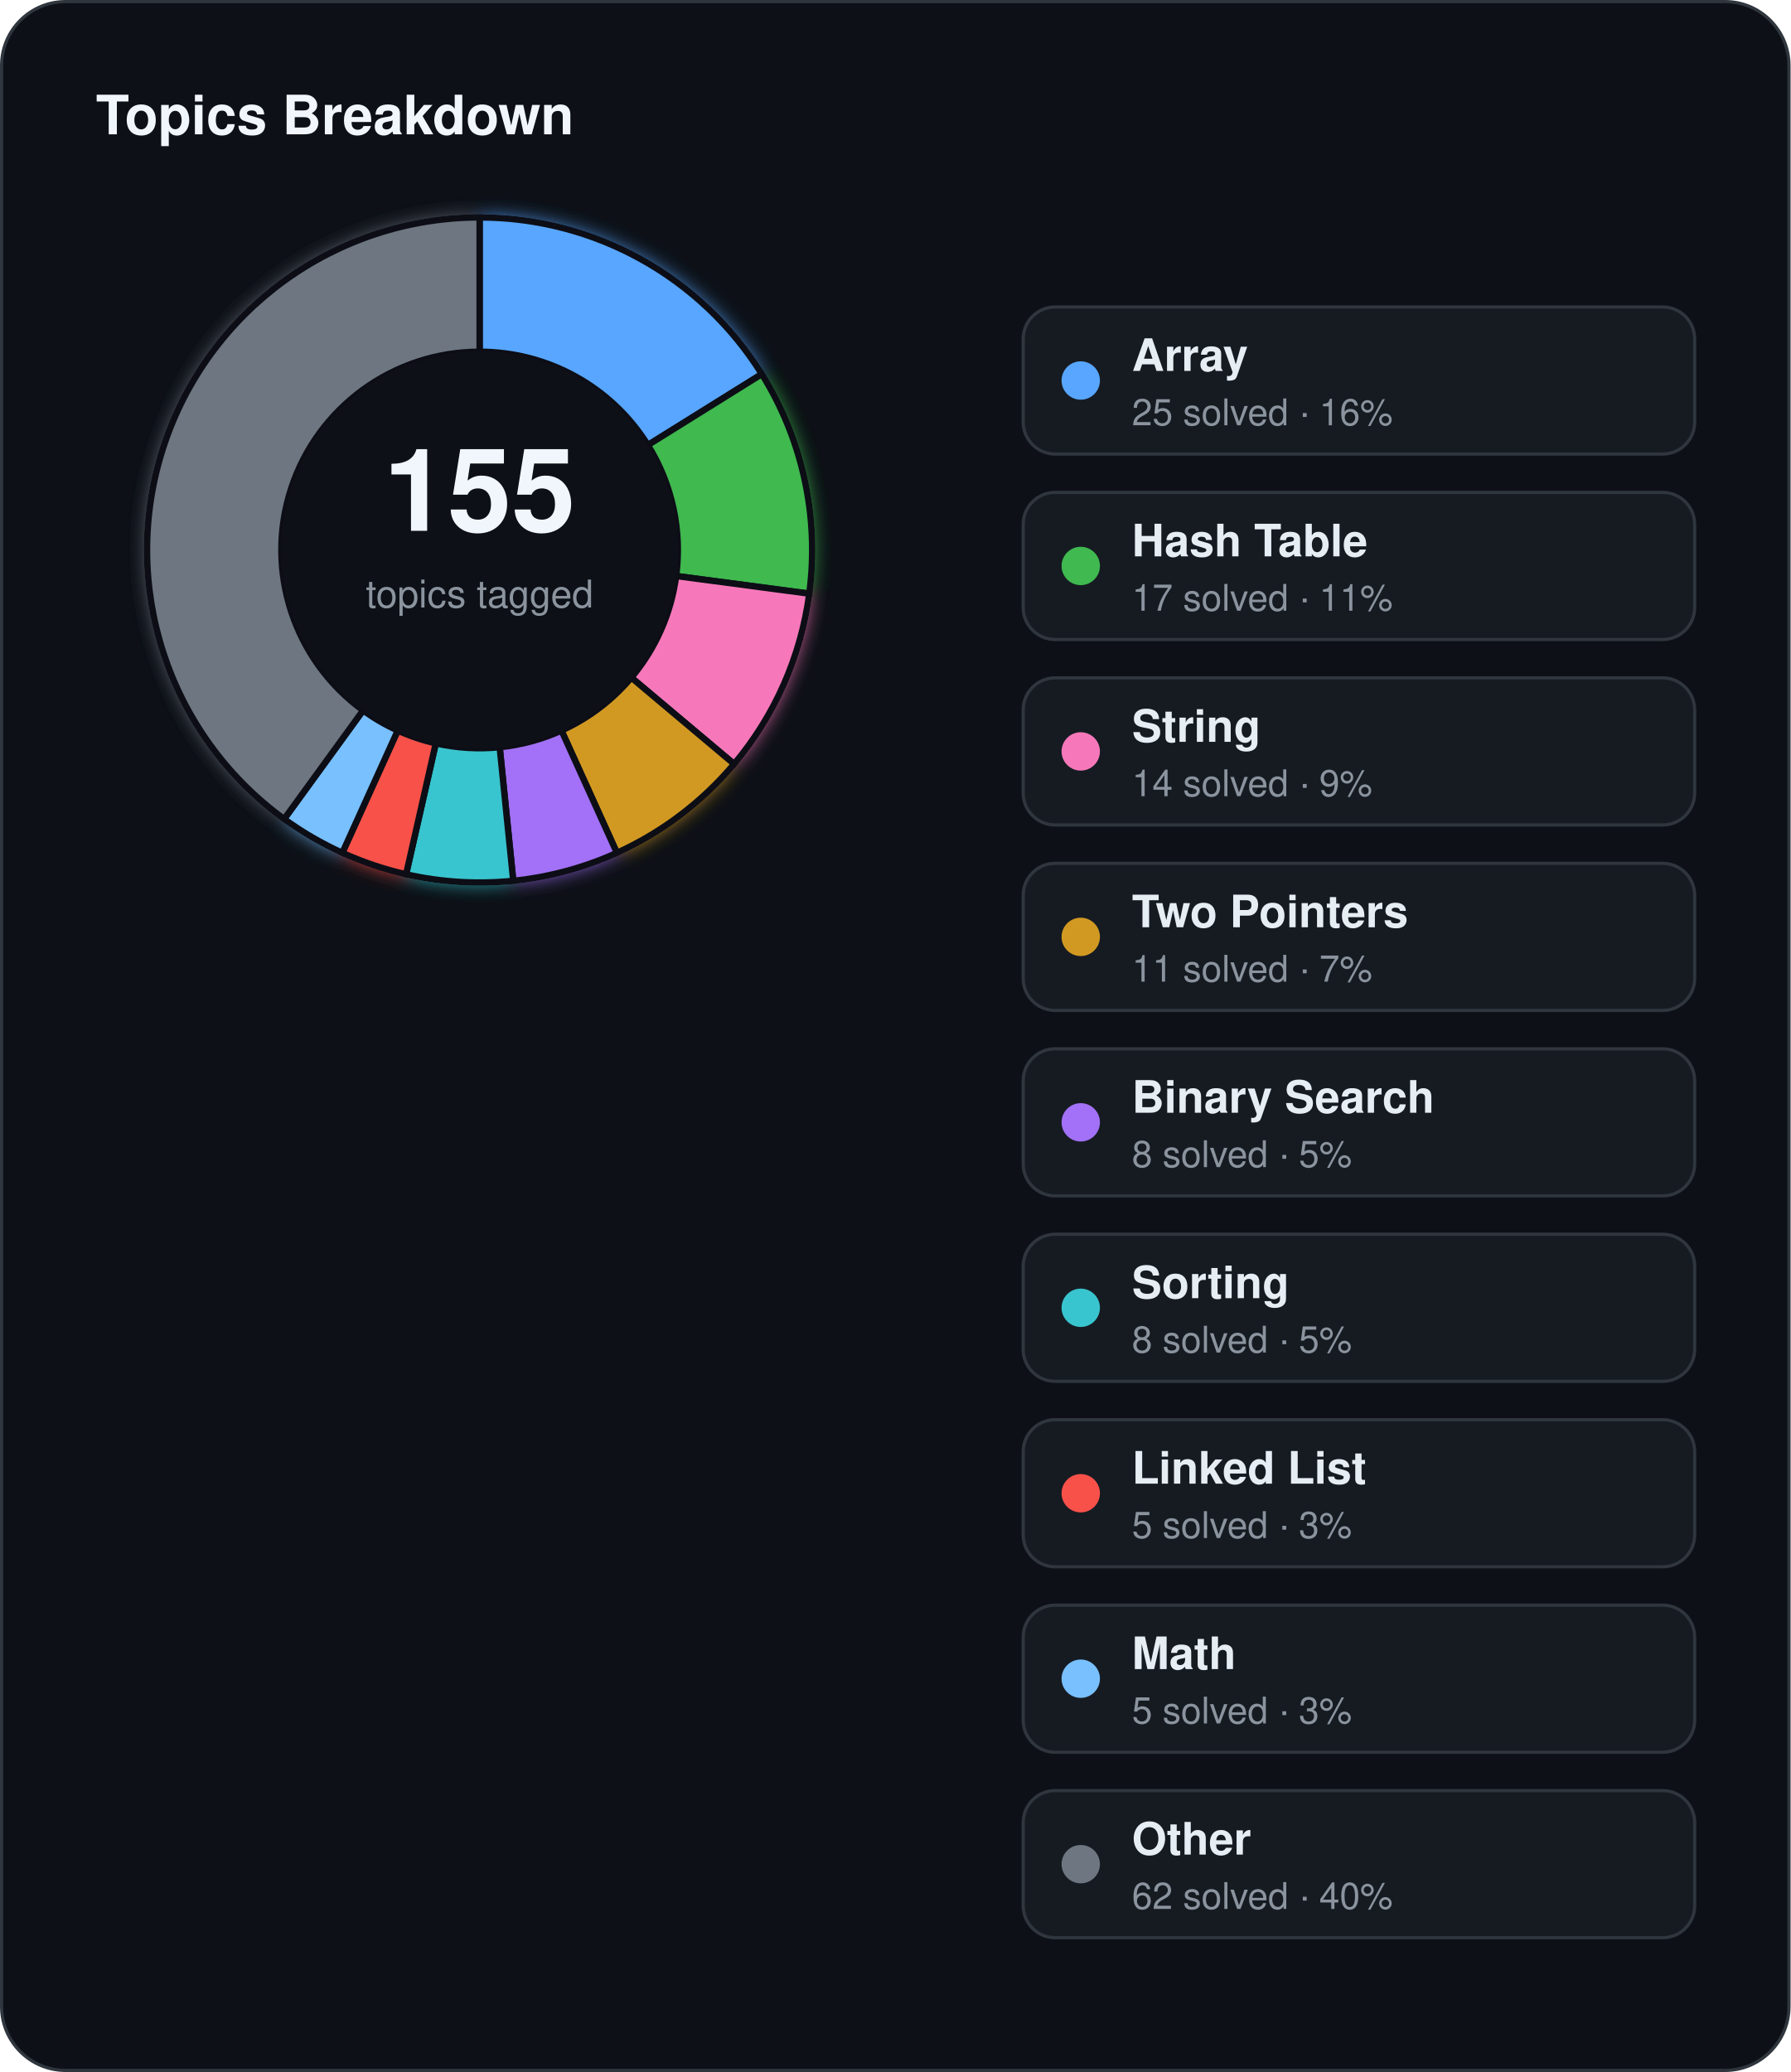
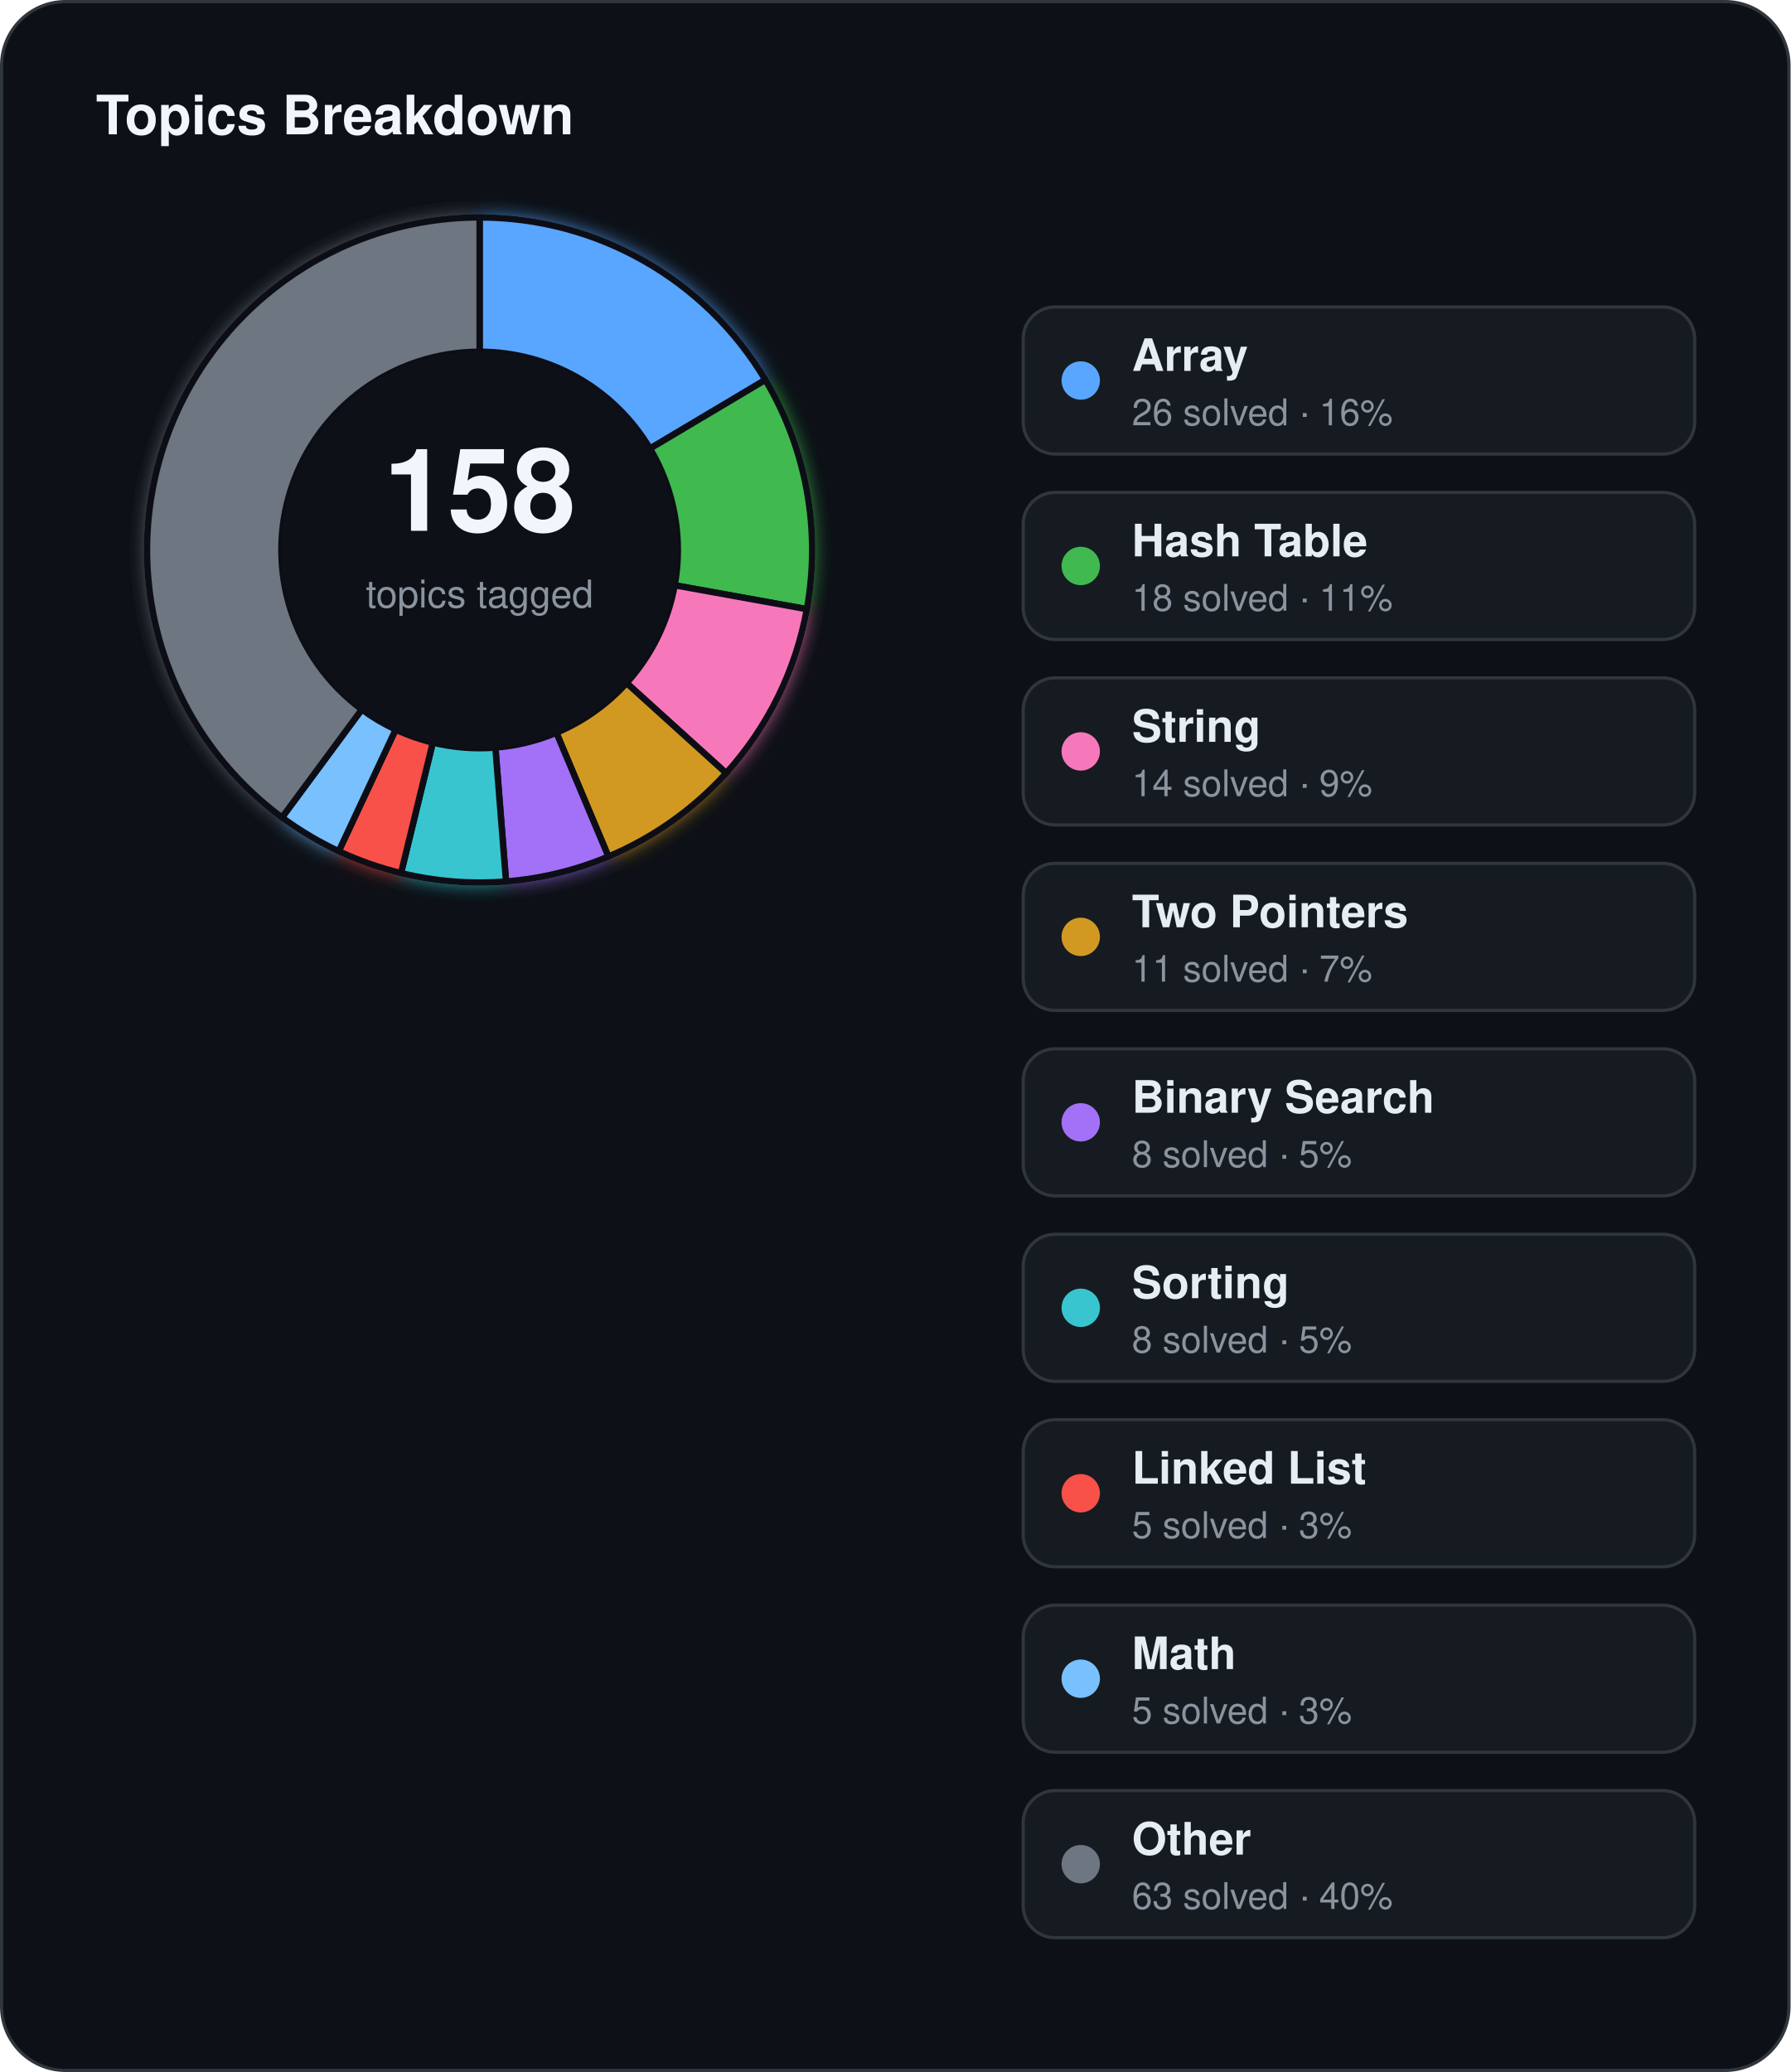
<svg xmlns="http://www.w3.org/2000/svg" width="560" height="648" viewBox="0 0 560 648">
  <defs>
    <filter id="topics-glow" x="-60%" y="-60%" width="220%" height="220%">
      <feGaussianBlur stdDeviation="3" result="blur" />
      <feMerge>
        <feMergeNode in="blur" />
        <feMergeNode in="SourceGraphic" />
      </feMerge>
    </filter>
  </defs>
  <rect x="0.5" y="0.5" width="559" height="647" rx="20" fill="#0d1117" stroke="#30363d" stroke-width="1" />
  <text x="30" y="42" fill="#f0f6fc" font-family="Segoe UI, Helvetica, Arial, sans-serif" font-size="17" font-weight="700">Topics Breakdown</text>
  <g filter="url(#topics-glow)">
-     <path d="M 150.00,68.00 A 104,104 0 0 1 238.26,116.99 L 202.62,139.20 A 62,62 0 0 0 150.00,110.00 Z" fill="#58a6ff" stroke="#0d1117" stroke-width="2" />
-     <path d="M 238.26,116.99 A 104,104 0 0 1 253.10,185.66 L 211.46,180.14 A 62,62 0 0 0 202.62,139.20 Z" fill="#3fb950" stroke="#0d1117" stroke-width="2" />
-     <path d="M 253.10,185.66 A 104,104 0 0 1 229.59,238.94 L 197.45,211.91 A 62,62 0 0 0 211.46,180.14 Z" fill="#f778ba" stroke="#0d1117" stroke-width="2" />
-     <path d="M 229.59,238.94 A 104,104 0 0 1 192.94,266.72 L 175.60,228.47 A 62,62 0 0 0 197.45,211.91 Z" fill="#d29922" stroke="#0d1117" stroke-width="2" />
-     <path d="M 192.94,266.72 A 104,104 0 0 1 160.52,275.47 L 156.27,233.68 A 62,62 0 0 0 175.60,228.47 Z" fill="#a371f7" stroke="#0d1117" stroke-width="2" />
-     <path d="M 160.52,275.47 A 104,104 0 0 1 127.00,273.43 L 136.29,232.47 A 62,62 0 0 0 156.27,233.68 Z" fill="#39c5cf" stroke="#0d1117" stroke-width="2" />
-     <path d="M 127.00,273.43 A 104,104 0 0 1 107.06,266.72 L 124.40,228.47 A 62,62 0 0 0 136.29,232.47 Z" fill="#f85149" stroke="#0d1117" stroke-width="2" />
-     <path d="M 107.06,266.72 A 104,104 0 0 1 88.87,256.14 L 113.56,222.16 A 62,62 0 0 0 124.40,228.47 Z" fill="#79c0ff" stroke="#0d1117" stroke-width="2" />
-     <path d="M 88.87,256.14 A 104,104 0 0 1 150.00,68.00 L 150.00,110.00 A 62,62 0 0 0 113.56,222.16 Z" fill="#6e7681" stroke="#0d1117" stroke-width="2" />
+     <path d="M 150.00,68.00 A 104,104 0 0 1 239.37,118.81 L 203.28,140.29 A 62,62 0 0 0 150.00,110.00 Z" fill="#58a6ff" stroke="#0d1117" stroke-width="2" />
+     <path d="M 239.37,118.81 A 104,104 0 0 1 252.34,190.51 L 211.01,183.04 A 62,62 0 0 0 203.28,140.29 Z" fill="#3fb950" stroke="#0d1117" stroke-width="2" />
+     <path d="M 252.34,190.51 A 104,104 0 0 1 227.10,241.79 L 195.96,213.61 A 62,62 0 0 0 211.01,183.04 Z" fill="#f778ba" stroke="#0d1117" stroke-width="2" />
+     <path d="M 227.10,241.79 A 104,104 0 0 1 190.28,267.88 L 174.01,229.16 A 62,62 0 0 0 195.96,213.61 Z" fill="#d29922" stroke="#0d1117" stroke-width="2" />
+     <path d="M 190.28,267.88 A 104,104 0 0 1 158.26,275.67 L 154.93,233.80 A 62,62 0 0 0 174.01,229.16 Z" fill="#a371f7" stroke="#0d1117" stroke-width="2" />
+     <path d="M 158.26,275.67 A 104,104 0 0 1 125.42,273.05 L 135.35,232.24 A 62,62 0 0 0 154.93,233.80 Z" fill="#39c5cf" stroke="#0d1117" stroke-width="2" />
+     <path d="M 125.42,273.05 A 104,104 0 0 1 105.94,266.21 L 123.74,228.16 A 62,62 0 0 0 135.35,232.24 Z" fill="#f85149" stroke="#0d1117" stroke-width="2" />
+     <path d="M 105.94,266.21 A 104,104 0 0 1 88.20,255.65 L 113.16,221.87 A 62,62 0 0 0 123.74,228.16 Z" fill="#79c0ff" stroke="#0d1117" stroke-width="2" />
+     <path d="M 88.20,255.65 A 104,104 0 0 1 150.00,68.00 L 150.00,110.00 A 62,62 0 0 0 113.16,221.87 Z" fill="#6e7681" stroke="#0d1117" stroke-width="2" />
  </g>
  <circle cx="150" cy="172" r="62" fill="#0d1117" />
-   <text x="150" y="166" text-anchor="middle" fill="#f0f6fc" font-family="Segoe UI, Helvetica, Arial, sans-serif" font-size="36" font-weight="700">155</text>
+   <text x="150" y="166" text-anchor="middle" fill="#f0f6fc" font-family="Segoe UI, Helvetica, Arial, sans-serif" font-size="36" font-weight="700">158</text>
  <text x="150" y="190" text-anchor="middle" fill="#8b949e" font-family="Segoe UI, Helvetica, Arial, sans-serif" font-size="12">topics tagged</text>
  <rect x="320" y="96" width="210" height="46" rx="10" fill="#161b22" stroke="#30363d" stroke-width="1" />
  <circle cx="338" cy="119" r="6" fill="#58a6ff" />
  <text x="354" y="116" fill="#e6edf3" font-family="Segoe UI, Helvetica, Arial, sans-serif" font-size="14" font-weight="600">Array</text>
-   <text x="354" y="133" fill="#8b949e" font-family="Segoe UI, Helvetica, Arial, sans-serif" font-size="11.5">25 solved · 16%</text>
+   <text x="354" y="133" fill="#8b949e" font-family="Segoe UI, Helvetica, Arial, sans-serif" font-size="11.5">26 solved · 16%</text>
  <rect x="320" y="154" width="210" height="46" rx="10" fill="#161b22" stroke="#30363d" stroke-width="1" />
  <circle cx="338" cy="177" r="6" fill="#3fb950" />
  <text x="354" y="174" fill="#e6edf3" font-family="Segoe UI, Helvetica, Arial, sans-serif" font-size="14" font-weight="600">Hash Table</text>
-   <text x="354" y="191" fill="#8b949e" font-family="Segoe UI, Helvetica, Arial, sans-serif" font-size="11.5">17 solved · 11%</text>
+   <text x="354" y="191" fill="#8b949e" font-family="Segoe UI, Helvetica, Arial, sans-serif" font-size="11.5">18 solved · 11%</text>
  <rect x="320" y="212" width="210" height="46" rx="10" fill="#161b22" stroke="#30363d" stroke-width="1" />
  <circle cx="338" cy="235" r="6" fill="#f778ba" />
  <text x="354" y="232" fill="#e6edf3" font-family="Segoe UI, Helvetica, Arial, sans-serif" font-size="14" font-weight="600">String</text>
  <text x="354" y="249" fill="#8b949e" font-family="Segoe UI, Helvetica, Arial, sans-serif" font-size="11.5">14 solved · 9%</text>
  <rect x="320" y="270" width="210" height="46" rx="10" fill="#161b22" stroke="#30363d" stroke-width="1" />
  <circle cx="338" cy="293" r="6" fill="#d29922" />
  <text x="354" y="290" fill="#e6edf3" font-family="Segoe UI, Helvetica, Arial, sans-serif" font-size="14" font-weight="600">Two Pointers</text>
  <text x="354" y="307" fill="#8b949e" font-family="Segoe UI, Helvetica, Arial, sans-serif" font-size="11.5">11 solved · 7%</text>
  <rect x="320" y="328" width="210" height="46" rx="10" fill="#161b22" stroke="#30363d" stroke-width="1" />
  <circle cx="338" cy="351" r="6" fill="#a371f7" />
  <text x="354" y="348" fill="#e6edf3" font-family="Segoe UI, Helvetica, Arial, sans-serif" font-size="14" font-weight="600">Binary Search</text>
  <text x="354" y="365" fill="#8b949e" font-family="Segoe UI, Helvetica, Arial, sans-serif" font-size="11.5">8 solved · 5%</text>
  <rect x="320" y="386" width="210" height="46" rx="10" fill="#161b22" stroke="#30363d" stroke-width="1" />
  <circle cx="338" cy="409" r="6" fill="#39c5cf" />
  <text x="354" y="406" fill="#e6edf3" font-family="Segoe UI, Helvetica, Arial, sans-serif" font-size="14" font-weight="600">Sorting</text>
  <text x="354" y="423" fill="#8b949e" font-family="Segoe UI, Helvetica, Arial, sans-serif" font-size="11.5">8 solved · 5%</text>
  <rect x="320" y="444" width="210" height="46" rx="10" fill="#161b22" stroke="#30363d" stroke-width="1" />
  <circle cx="338" cy="467" r="6" fill="#f85149" />
  <text x="354" y="464" fill="#e6edf3" font-family="Segoe UI, Helvetica, Arial, sans-serif" font-size="14" font-weight="600">Linked List</text>
  <text x="354" y="481" fill="#8b949e" font-family="Segoe UI, Helvetica, Arial, sans-serif" font-size="11.5">5 solved · 3%</text>
  <rect x="320" y="502" width="210" height="46" rx="10" fill="#161b22" stroke="#30363d" stroke-width="1" />
  <circle cx="338" cy="525" r="6" fill="#79c0ff" />
  <text x="354" y="522" fill="#e6edf3" font-family="Segoe UI, Helvetica, Arial, sans-serif" font-size="14" font-weight="600">Math</text>
  <text x="354" y="539" fill="#8b949e" font-family="Segoe UI, Helvetica, Arial, sans-serif" font-size="11.5">5 solved · 3%</text>
  <rect x="320" y="560" width="210" height="46" rx="10" fill="#161b22" stroke="#30363d" stroke-width="1" />
  <circle cx="338" cy="583" r="6" fill="#6e7681" />
  <text x="354" y="580" fill="#e6edf3" font-family="Segoe UI, Helvetica, Arial, sans-serif" font-size="14" font-weight="600">Other</text>
-   <text x="354" y="597" fill="#8b949e" font-family="Segoe UI, Helvetica, Arial, sans-serif" font-size="11.5">62 solved · 40%</text>
+   <text x="354" y="597" fill="#8b949e" font-family="Segoe UI, Helvetica, Arial, sans-serif" font-size="11.5">63 solved · 40%</text>
</svg>
